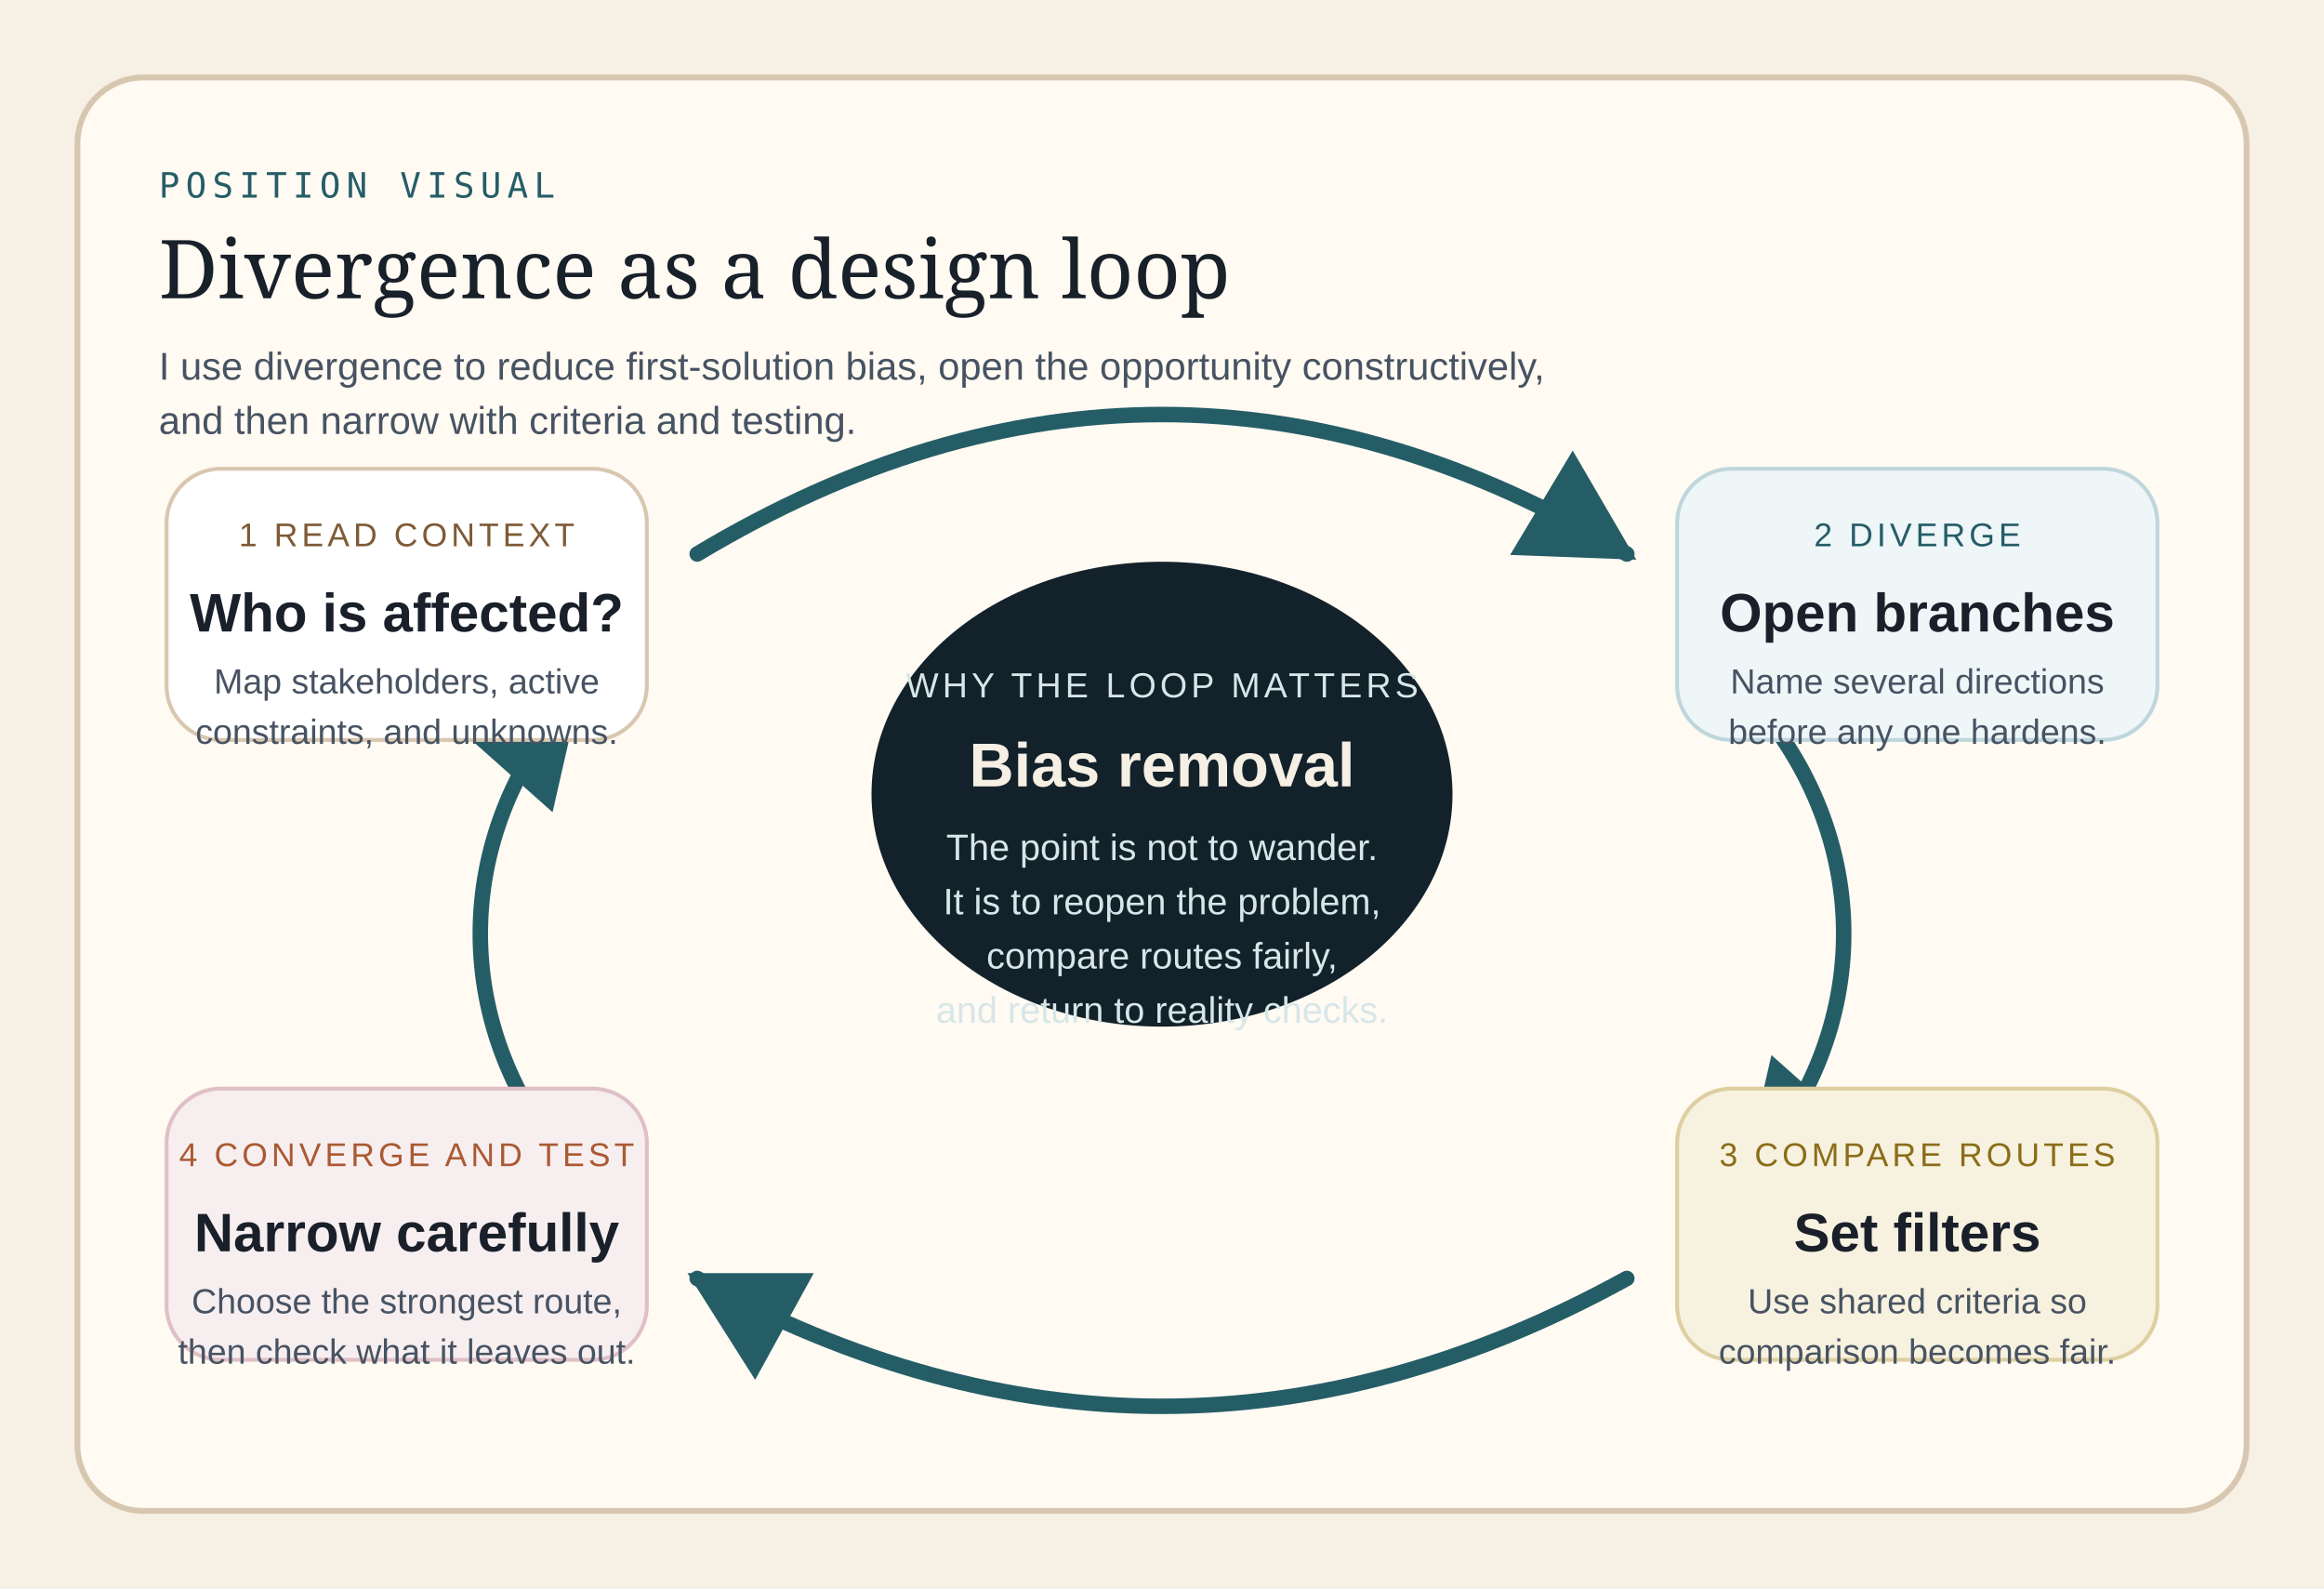
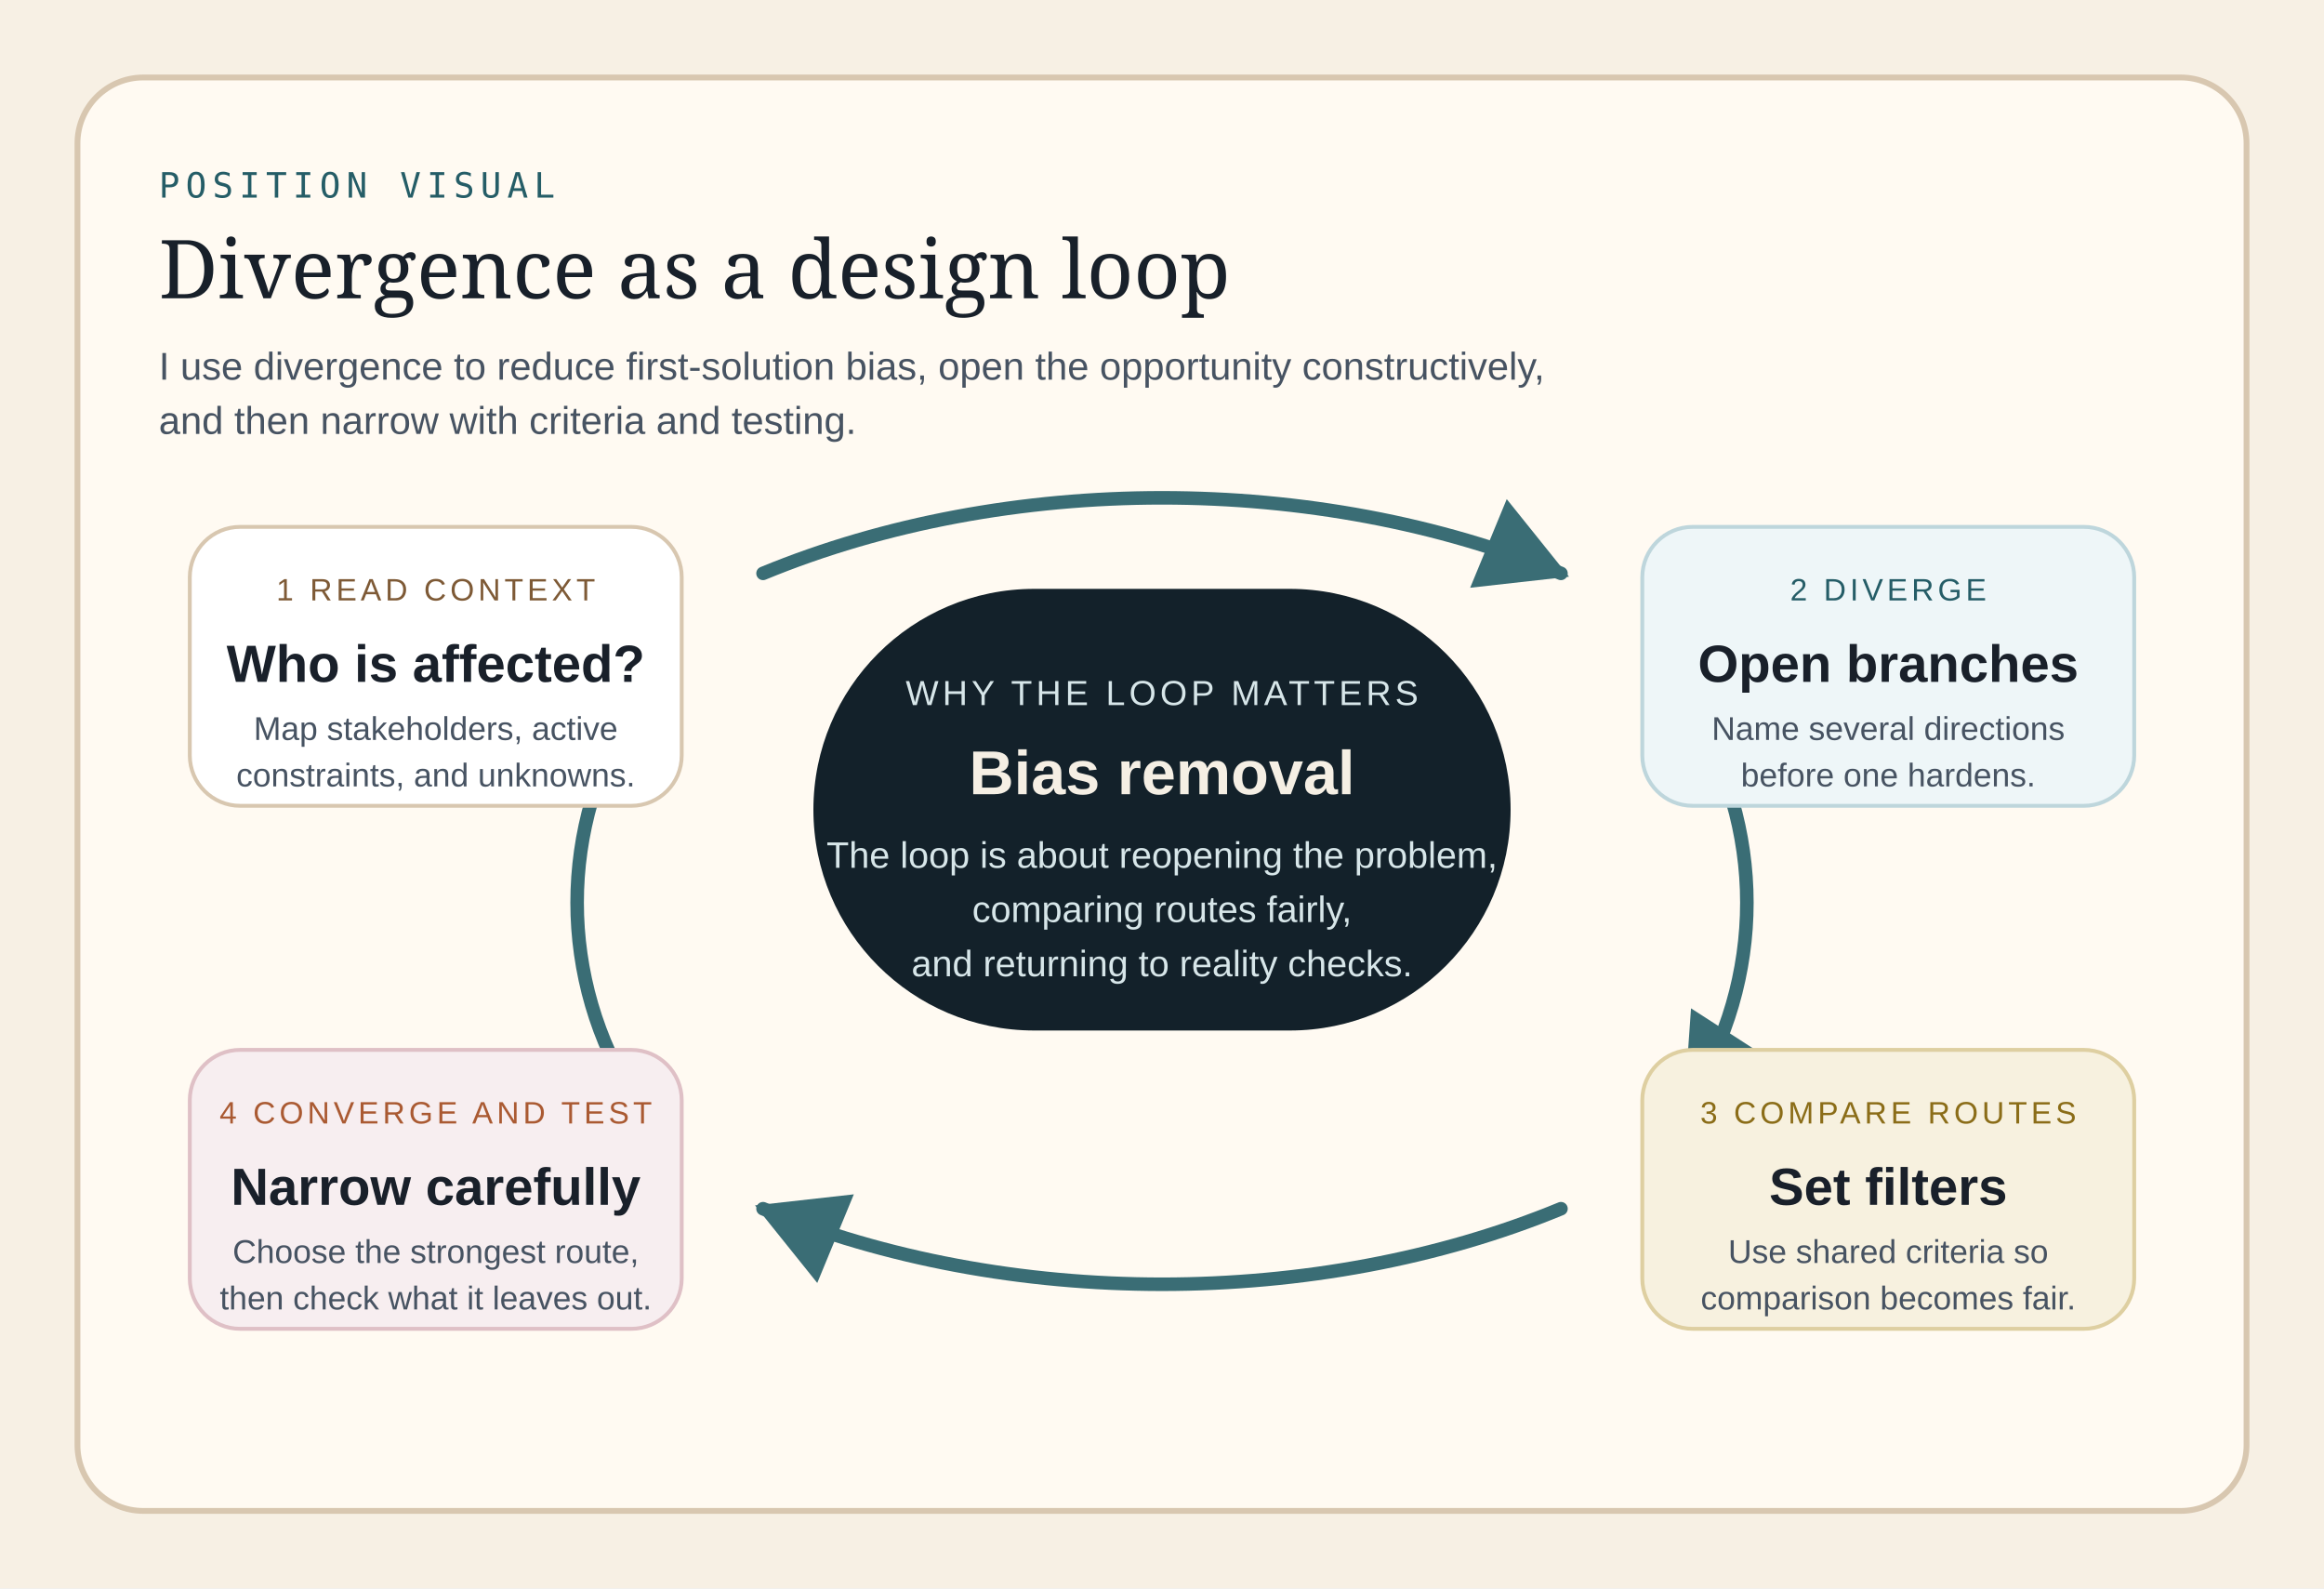
<svg xmlns="http://www.w3.org/2000/svg" viewBox="0 0 1200 820" role="img" aria-labelledby="title desc">
  <defs>
-     <marker id="loop-arrow" viewBox="0 0 14 14" refX="11" refY="7" markerWidth="10" markerHeight="10" orient="auto">
+     <marker id="loop-arrow" viewBox="0 0 14 14" refX="11" refY="7" markerWidth="9" markerHeight="9" orient="auto">
      <path d="M2 1.5 L12 7 L2 12.5 Z" fill="#255d67" />
    </marker>
  </defs>
  <rect width="1200" height="820" fill="#f7f0e4" />
  <rect x="40" y="40" width="1120" height="740" rx="34" fill="#fffaf2" stroke="#d8c7b0" stroke-width="3" />
  <text x="82" y="102" font-family="'IBM Plex Mono', monospace" font-size="18" fill="#255d67" letter-spacing="3">POSITION VISUAL</text>
  <text x="82" y="154" font-family="'Fraunces', Georgia, serif" font-size="42" fill="#18202a">Divergence as a design loop</text>
  <text x="82" y="196" font-family="'Public Sans', Arial, sans-serif" font-size="20" fill="#475362">I use divergence to reduce first-solution bias, open the opportunity constructively,</text>
  <text x="82" y="224" font-family="'Public Sans', Arial, sans-serif" font-size="20" fill="#475362">and then narrow with criteria and testing.</text>
-   <g fill="none" stroke="#255d67" stroke-width="8" stroke-linecap="round" marker-end="url(#loop-arrow)">
-     <path d="M360 286 C520 190, 680 190, 840 286" />
-     <path d="M904 360 C968 432, 968 532, 904 604" />
-     <path d="M840 660 C680 748, 520 748, 360 660" />
-     <path d="M296 604 C232 532, 232 432, 296 360" />
+   <g fill="none" stroke="#255d67" stroke-width="7" stroke-linecap="round" opacity="0.9">
+     <path d="M394 296 C520 244, 680 244, 806 296" marker-end="url(#loop-arrow)" />
+     <path d="M872 364 C912 426, 912 506, 872 568" marker-end="url(#loop-arrow)" />
+     <path d="M806 624 C680 676, 520 676, 394 624" marker-end="url(#loop-arrow)" />
+     <path d="M328 568 C288 506, 288 426, 328 364" marker-end="url(#loop-arrow)" />
  </g>
  <g font-family="'Public Sans', Arial, sans-serif">
-     <rect x="450" y="290" width="300" height="240" rx="150" fill="#13212a" />
-     <text x="600" y="360" text-anchor="middle" font-size="18" fill="#d7e6e9" letter-spacing="2">WHY THE LOOP MATTERS</text>
-     <text x="600" y="406" text-anchor="middle" font-size="32" font-weight="700" fill="#f5efe4">Bias removal</text>
-     <text x="600" y="444" text-anchor="middle" font-size="19" fill="#d7e6e9">The point is not to wander.</text>
-     <text x="600" y="472" text-anchor="middle" font-size="19" fill="#d7e6e9">It is to reopen the problem,</text>
-     <text x="600" y="500" text-anchor="middle" font-size="19" fill="#d7e6e9">compare routes fairly,</text>
-     <text x="600" y="528" text-anchor="middle" font-size="19" fill="#d7e6e9">and return to reality checks.</text>
+     <rect x="420" y="304" width="360" height="228" rx="114" fill="#13212a" />
+     <text x="600" y="364" text-anchor="middle" font-size="18" fill="#d7e6e9" letter-spacing="2">WHY THE LOOP MATTERS</text>
+     <text x="600" y="410" text-anchor="middle" font-size="32" font-weight="700" fill="#f5efe4">Bias removal</text>
+     <text x="600" y="448" text-anchor="middle" font-size="19" fill="#d7e6e9">The loop is about reopening the problem,</text>
+     <text x="600" y="476" text-anchor="middle" font-size="19" fill="#d7e6e9">comparing routes fairly,</text>
+     <text x="600" y="504" text-anchor="middle" font-size="19" fill="#d7e6e9">and returning to reality checks.</text>
  </g>
  <g font-family="'Public Sans', Arial, sans-serif">
-     <rect x="86" y="242" width="248" height="140" rx="28" fill="#ffffff" stroke="#d8c7b0" stroke-width="2" />
-     <text x="210" y="282" text-anchor="middle" font-size="17" fill="#7e5a36" letter-spacing="2">1 READ CONTEXT</text>
-     <text x="210" y="326" text-anchor="middle" font-size="28" font-weight="700" fill="#19202a">Who is affected?</text>
-     <text x="210" y="358" text-anchor="middle" font-size="18" fill="#475362">Map stakeholders, active</text>
-     <text x="210" y="384" text-anchor="middle" font-size="18" fill="#475362">constraints, and unknowns.</text>
-     <rect x="866" y="242" width="248" height="140" rx="28" fill="#eef6f8" stroke="#bed6dc" stroke-width="2" />
-     <text x="990" y="282" text-anchor="middle" font-size="17" fill="#255d67" letter-spacing="2">2 DIVERGE</text>
-     <text x="990" y="326" text-anchor="middle" font-size="28" font-weight="700" fill="#19202a">Open branches</text>
-     <text x="990" y="358" text-anchor="middle" font-size="18" fill="#475362">Name several directions</text>
-     <text x="990" y="384" text-anchor="middle" font-size="18" fill="#475362">before any one hardens.</text>
-     <rect x="866" y="562" width="248" height="140" rx="28" fill="#f7f1df" stroke="#decfa1" stroke-width="2" />
-     <text x="990" y="602" text-anchor="middle" font-size="17" fill="#8b6d18" letter-spacing="2">3 COMPARE ROUTES</text>
-     <text x="990" y="646" text-anchor="middle" font-size="28" font-weight="700" fill="#19202a">Set filters</text>
-     <text x="990" y="678" text-anchor="middle" font-size="18" fill="#475362">Use shared criteria so</text>
-     <text x="990" y="704" text-anchor="middle" font-size="18" fill="#475362">comparison becomes fair.</text>
-     <rect x="86" y="562" width="248" height="140" rx="28" fill="#f7eef0" stroke="#dfc0c6" stroke-width="2" />
-     <text x="210" y="602" text-anchor="middle" font-size="17" fill="#aa5a32" letter-spacing="2">4 CONVERGE AND TEST</text>
-     <text x="210" y="646" text-anchor="middle" font-size="28" font-weight="700" fill="#19202a">Narrow carefully</text>
-     <text x="210" y="678" text-anchor="middle" font-size="18" fill="#475362">Choose the strongest route,</text>
-     <text x="210" y="704" text-anchor="middle" font-size="18" fill="#475362">then check what it leaves out.</text>
+     <rect x="98" y="272" width="254" height="144" rx="26" fill="#ffffff" stroke="#d8c7b0" stroke-width="2" />
+     <text x="225" y="310" text-anchor="middle" font-size="16" fill="#7e5a36" letter-spacing="2">1 READ CONTEXT</text>
+     <text x="225" y="352" text-anchor="middle" font-size="27" font-weight="700" fill="#19202a">Who is affected?</text>
+     <text x="225" y="382" text-anchor="middle" font-size="17" fill="#475362">Map stakeholders, active</text>
+     <text x="225" y="406" text-anchor="middle" font-size="17" fill="#475362">constraints, and unknowns.</text>
+     <rect x="848" y="272" width="254" height="144" rx="26" fill="#eef6f8" stroke="#bed6dc" stroke-width="2" />
+     <text x="975" y="310" text-anchor="middle" font-size="16" fill="#255d67" letter-spacing="2">2 DIVERGE</text>
+     <text x="975" y="352" text-anchor="middle" font-size="27" font-weight="700" fill="#19202a">Open branches</text>
+     <text x="975" y="382" text-anchor="middle" font-size="17" fill="#475362">Name several directions</text>
+     <text x="975" y="406" text-anchor="middle" font-size="17" fill="#475362">before one hardens.</text>
+     <rect x="848" y="542" width="254" height="144" rx="26" fill="#f7f1df" stroke="#decfa1" stroke-width="2" />
+     <text x="975" y="580" text-anchor="middle" font-size="16" fill="#8b6d18" letter-spacing="2">3 COMPARE ROUTES</text>
+     <text x="975" y="622" text-anchor="middle" font-size="27" font-weight="700" fill="#19202a">Set filters</text>
+     <text x="975" y="652" text-anchor="middle" font-size="17" fill="#475362">Use shared criteria so</text>
+     <text x="975" y="676" text-anchor="middle" font-size="17" fill="#475362">comparison becomes fair.</text>
+     <rect x="98" y="542" width="254" height="144" rx="26" fill="#f7eef0" stroke="#dfc0c6" stroke-width="2" />
+     <text x="225" y="580" text-anchor="middle" font-size="16" fill="#aa5a32" letter-spacing="2">4 CONVERGE AND TEST</text>
+     <text x="225" y="622" text-anchor="middle" font-size="27" font-weight="700" fill="#19202a">Narrow carefully</text>
+     <text x="225" y="652" text-anchor="middle" font-size="17" fill="#475362">Choose the strongest route,</text>
+     <text x="225" y="676" text-anchor="middle" font-size="17" fill="#475362">then check what it leaves out.</text>
  </g>
</svg>
